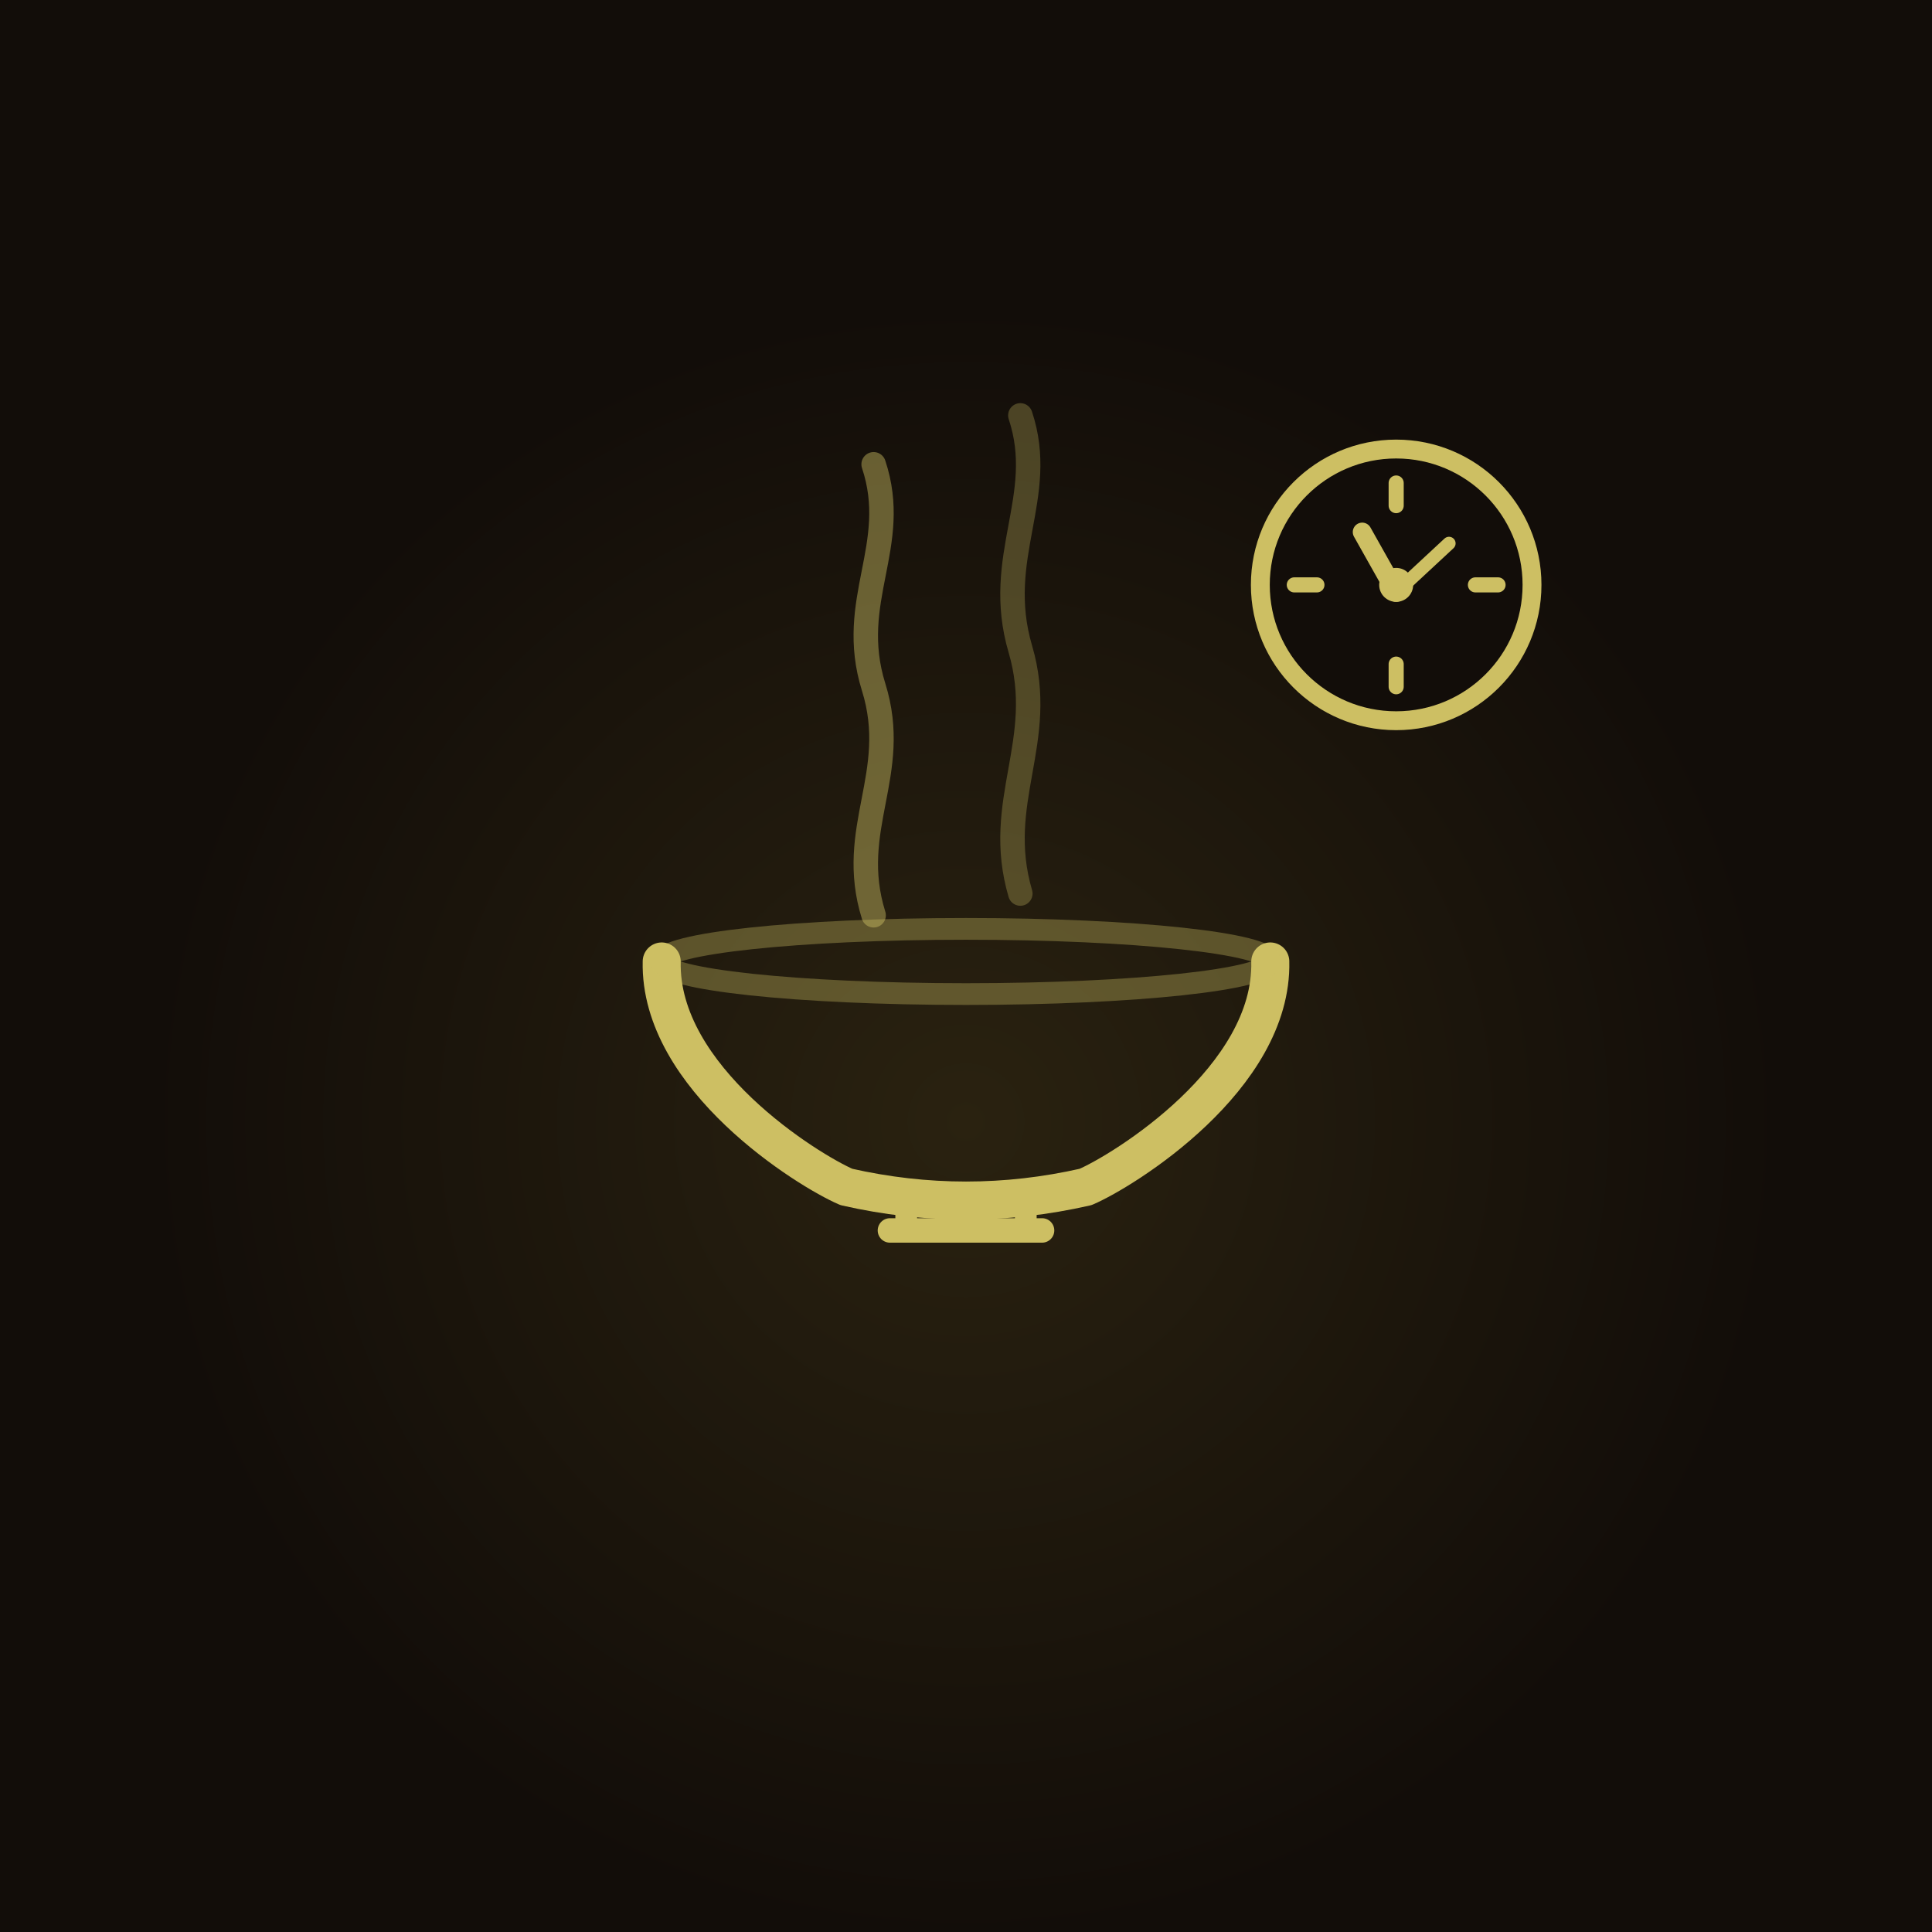
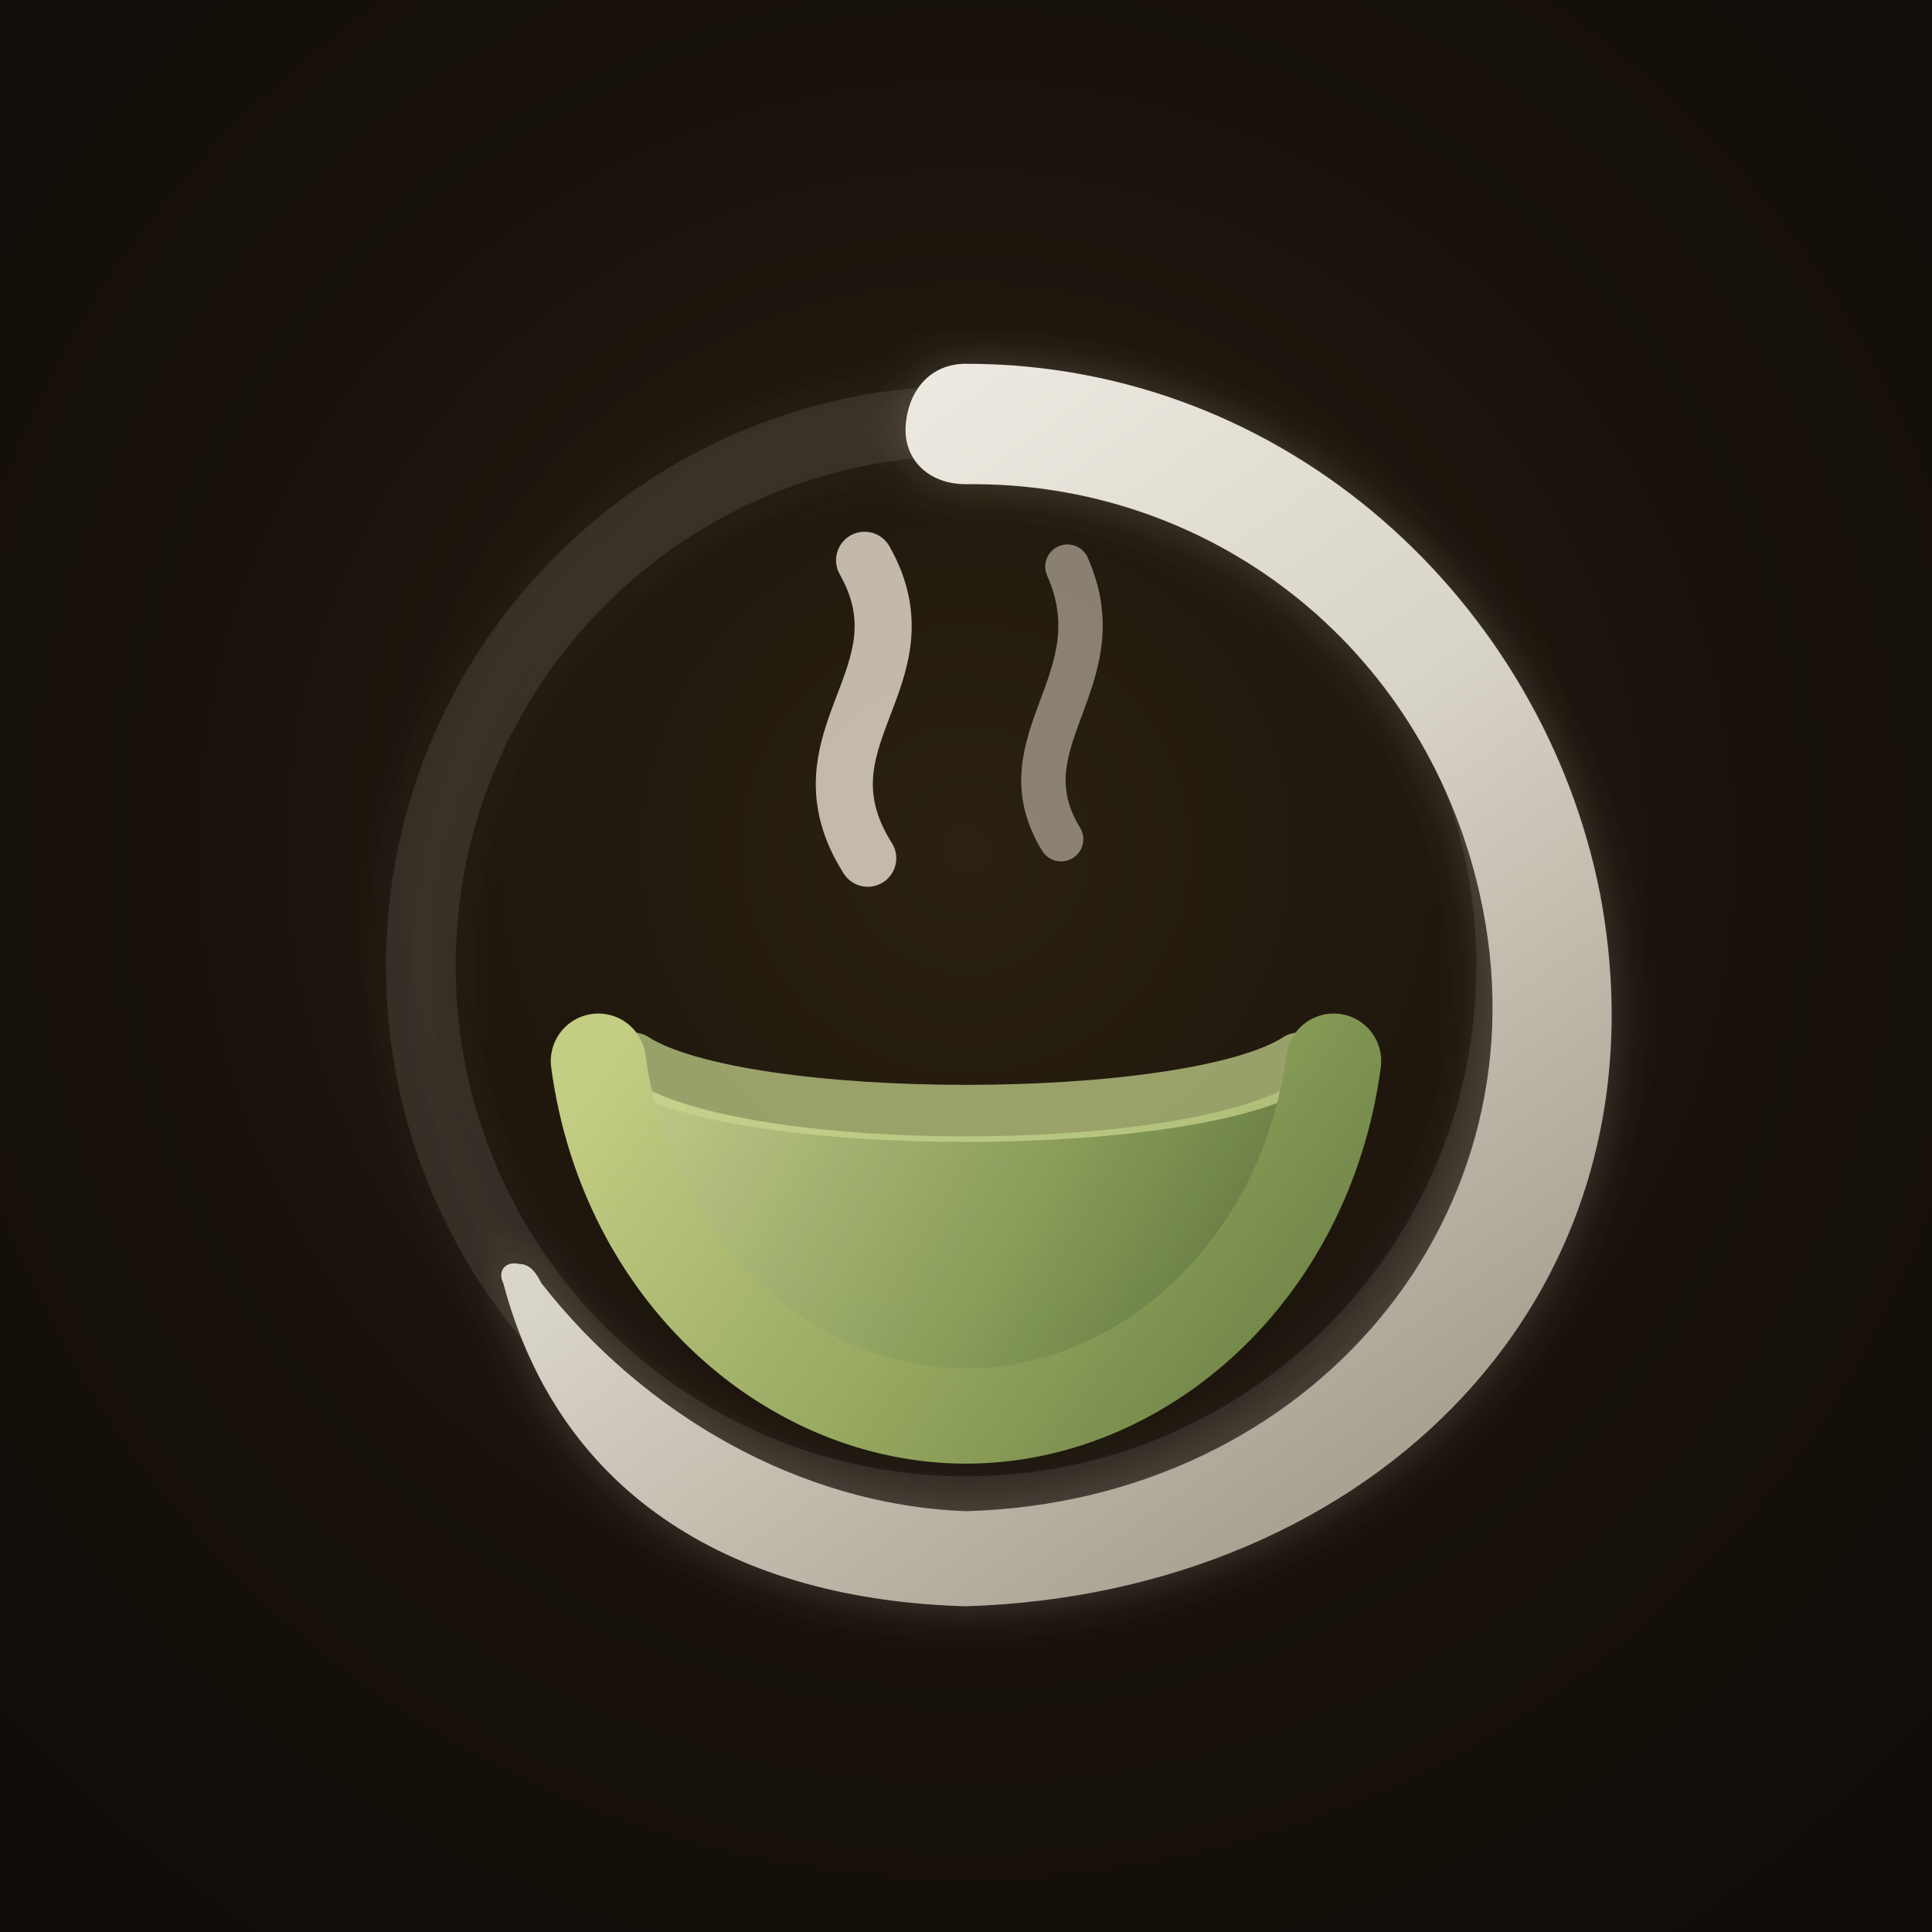
- <svg xmlns="http://www.w3.org/2000/svg" viewBox="0 0 512 512">
+ <svg xmlns="http://www.w3.org/2000/svg" viewBox="0 0 512 512" role="img" aria-label="차 한 잔의 시간">
  <defs>
-     <radialGradient id="amb" cx="50%" cy="58%" r="42%">
-       <stop offset="0%" stop-color="#2a2210" />
+     <radialGradient id="bg" cx="50%" cy="44%" r="70%">
+       <stop offset="0%" stop-color="#2a2111" />
+       <stop offset="58%" stop-color="#18110b" />
      <stop offset="100%" stop-color="#120d09" />
    </radialGradient>
+     <linearGradient id="smokeRing" x1="140" y1="96" x2="372" y2="418" gradientUnits="userSpaceOnUse">
+       <stop offset="0%" stop-color="#f1eee6" />
+       <stop offset="52%" stop-color="#d9d4c8" />
+       <stop offset="100%" stop-color="#aaa394" />
+     </linearGradient>
+     <linearGradient id="matchaCup" x1="152" y1="270" x2="360" y2="418" gradientUnits="userSpaceOnUse">
+       <stop offset="0%" stop-color="#c4cd84" />
+       <stop offset="55%" stop-color="#93a55d" />
+       <stop offset="100%" stop-color="#667d42" />
+     </linearGradient>
+     <linearGradient id="matchaLiquid" x1="158" y1="284" x2="354" y2="398" gradientUnits="userSpaceOnUse">
+       <stop offset="0%" stop-color="#ced894" />
+       <stop offset="58%" stop-color="#8fa65d" />
+       <stop offset="100%" stop-color="#5c733e" />
+     </linearGradient>
+     <filter id="glow" x="-20%" y="-20%" width="140%" height="140%">
+       <feGaussianBlur in="SourceAlpha" stdDeviation="7" result="blur" />
+       <feFlood flood-color="#d9d4c8" flood-opacity="0.22" />
+       <feComposite in2="blur" operator="in" />
+       <feMerge>
+         <feMergeNode />
+         <feMergeNode in="SourceGraphic" />
+       </feMerge>
+     </filter>
  </defs>
  <rect width="512" height="512" fill="#120d09" />
-   <rect width="512" height="512" fill="url(#amb)" />
-   <g transform="translate(256,280) scale(0.72)" stroke="#cdbf63" fill="none" stroke-linecap="round" stroke-linejoin="round">
-     <path d="M-112,-35 C-113,8 -58,42 -44,48 Q0,58 44,48 C58,42 113,8 112,-35" stroke-width="14" />
-     <ellipse cx="0" cy="-35" rx="112" ry="12" stroke-width="8" opacity="0.35" />
-     <line x1="-22" y1="50" x2="-22" y2="64" stroke-width="8" />
-     <line x1="22" y1="50" x2="22" y2="64" stroke-width="8" />
-     <line x1="-28" y1="64" x2="28" y2="64" stroke-width="9" />
-   </g>
-   <g transform="translate(256,280) scale(0.72)" stroke="#cdbf63" fill="none" stroke-linecap="round" stroke-width="9">
-     <path d="M-34,-52 C-44,-84 -24,-104 -34,-136 C-44,-168 -24,-188 -34,-218" opacity="0.45" />
-     <path d="M20,-60 C10,-94 30,-116 20,-150 C10,-184 30,-206 20,-236" opacity="0.3" />
-   </g>
-   <g transform="translate(370,155)" stroke="#cdbf63" fill="none">
-     <circle r="36" stroke-width="5" fill="#120d09" />
-     <line x1="0" y1="-27" x2="0" y2="-21" stroke-width="4" stroke-linecap="round" />
-     <line x1="27" y1="0" x2="21" y2="0" stroke-width="4" stroke-linecap="round" />
-     <line x1="0" y1="27" x2="0" y2="21" stroke-width="4" stroke-linecap="round" />
-     <line x1="-27" y1="0" x2="-21" y2="0" stroke-width="4" stroke-linecap="round" />
-     <line x1="0" y1="2" x2="-9" y2="-14" stroke-width="5" stroke-linecap="round" />
-     <line x1="0" y1="2" x2="14" y2="-11" stroke-width="3.5" stroke-linecap="round" />
-     <circle r="4" fill="#cdbf63" />
+   <rect width="512" height="512" fill="url(#bg)" />
+   <g transform="translate(256 256) scale(0.84) translate(-256 -256)">
+     <g filter="url(#glow)">
+       <circle cx="256" cy="256" r="172" fill="none" stroke="#6a665d" stroke-width="22" opacity="0.24" />
+       <path d="M256 66            C358 66 438 142 456 233            C480 360 384 454 256 458            C184 456 128 424 110 356            C108 352 111 349 115 350            C118 350 120 352 122 356            C154 397 203 426 256 428            C365 425 441 334 418 233            C400 154 332 103 256 104            C244 104 236 96 237 85            C238 74 245 66 256 66Z" fill="url(#smokeRing)" />
+     </g>
+     <g fill="none" stroke-linecap="round" stroke-linejoin="round">
+       <path d="M225 222c-24-38 20-57-1-94" stroke="#efe6d6" stroke-width="18" opacity="0.78" />
+       <path d="M286 216c-19-31 18-50 2-86" stroke="#efe6d6" stroke-width="14" opacity="0.5" />
+       <path d="M154 294c38 21 166 21 204 0c-15 62-57 104-102 104s-87-42-102-104Z" fill="url(#matchaLiquid)" opacity="0.92" />
+       <path d="M151 286c34 22 176 22 210 0" stroke="#c7d58d" stroke-width="18" opacity="0.72" />
+       <path d="M140 286c9 67 61 112 116 112s107-45 116-112" stroke="url(#matchaCup)" stroke-width="30" />
+     </g>
  </g>
</svg>
